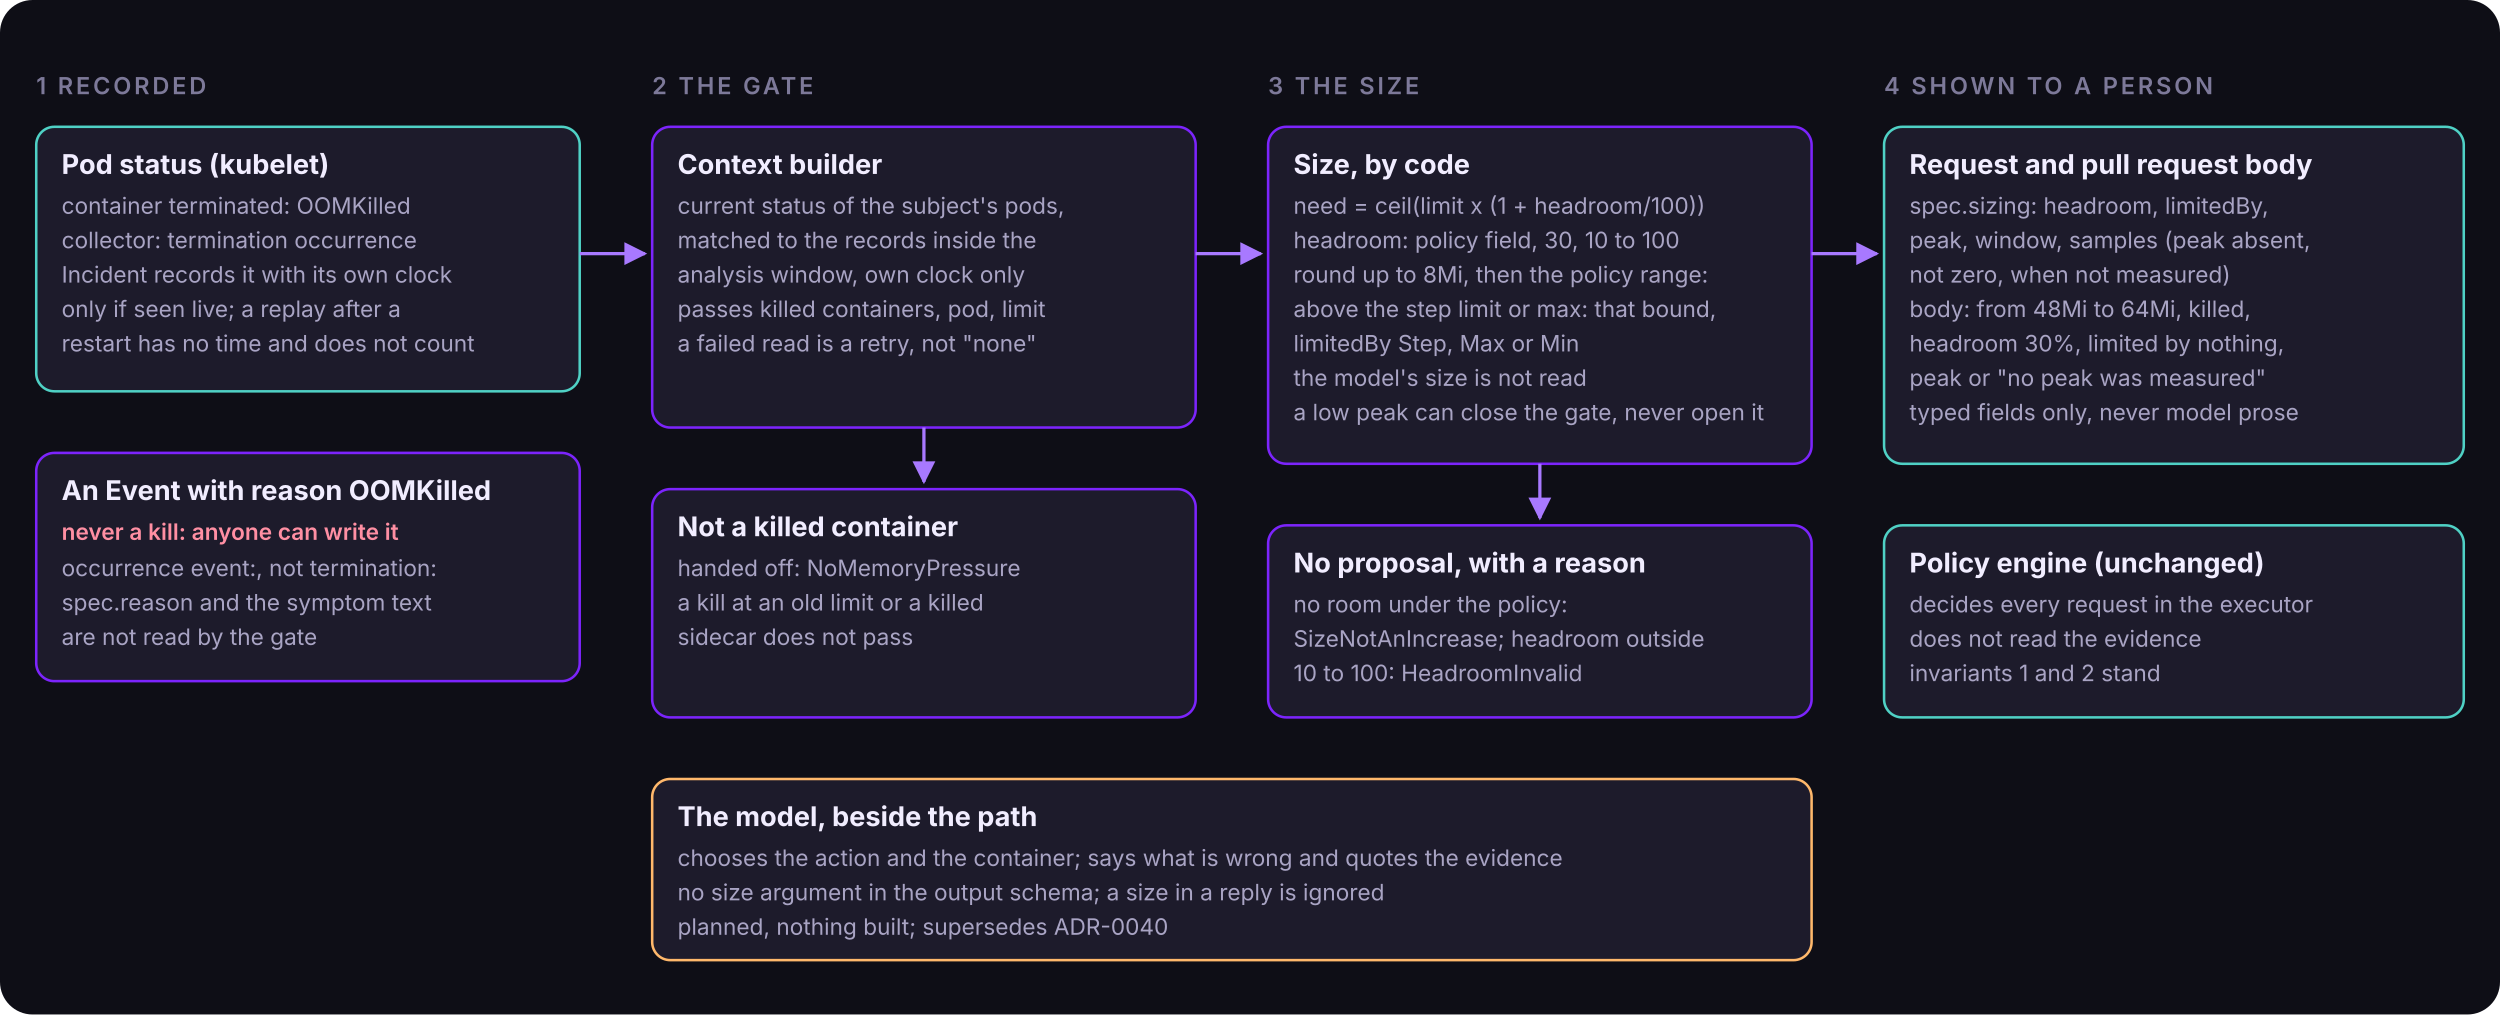
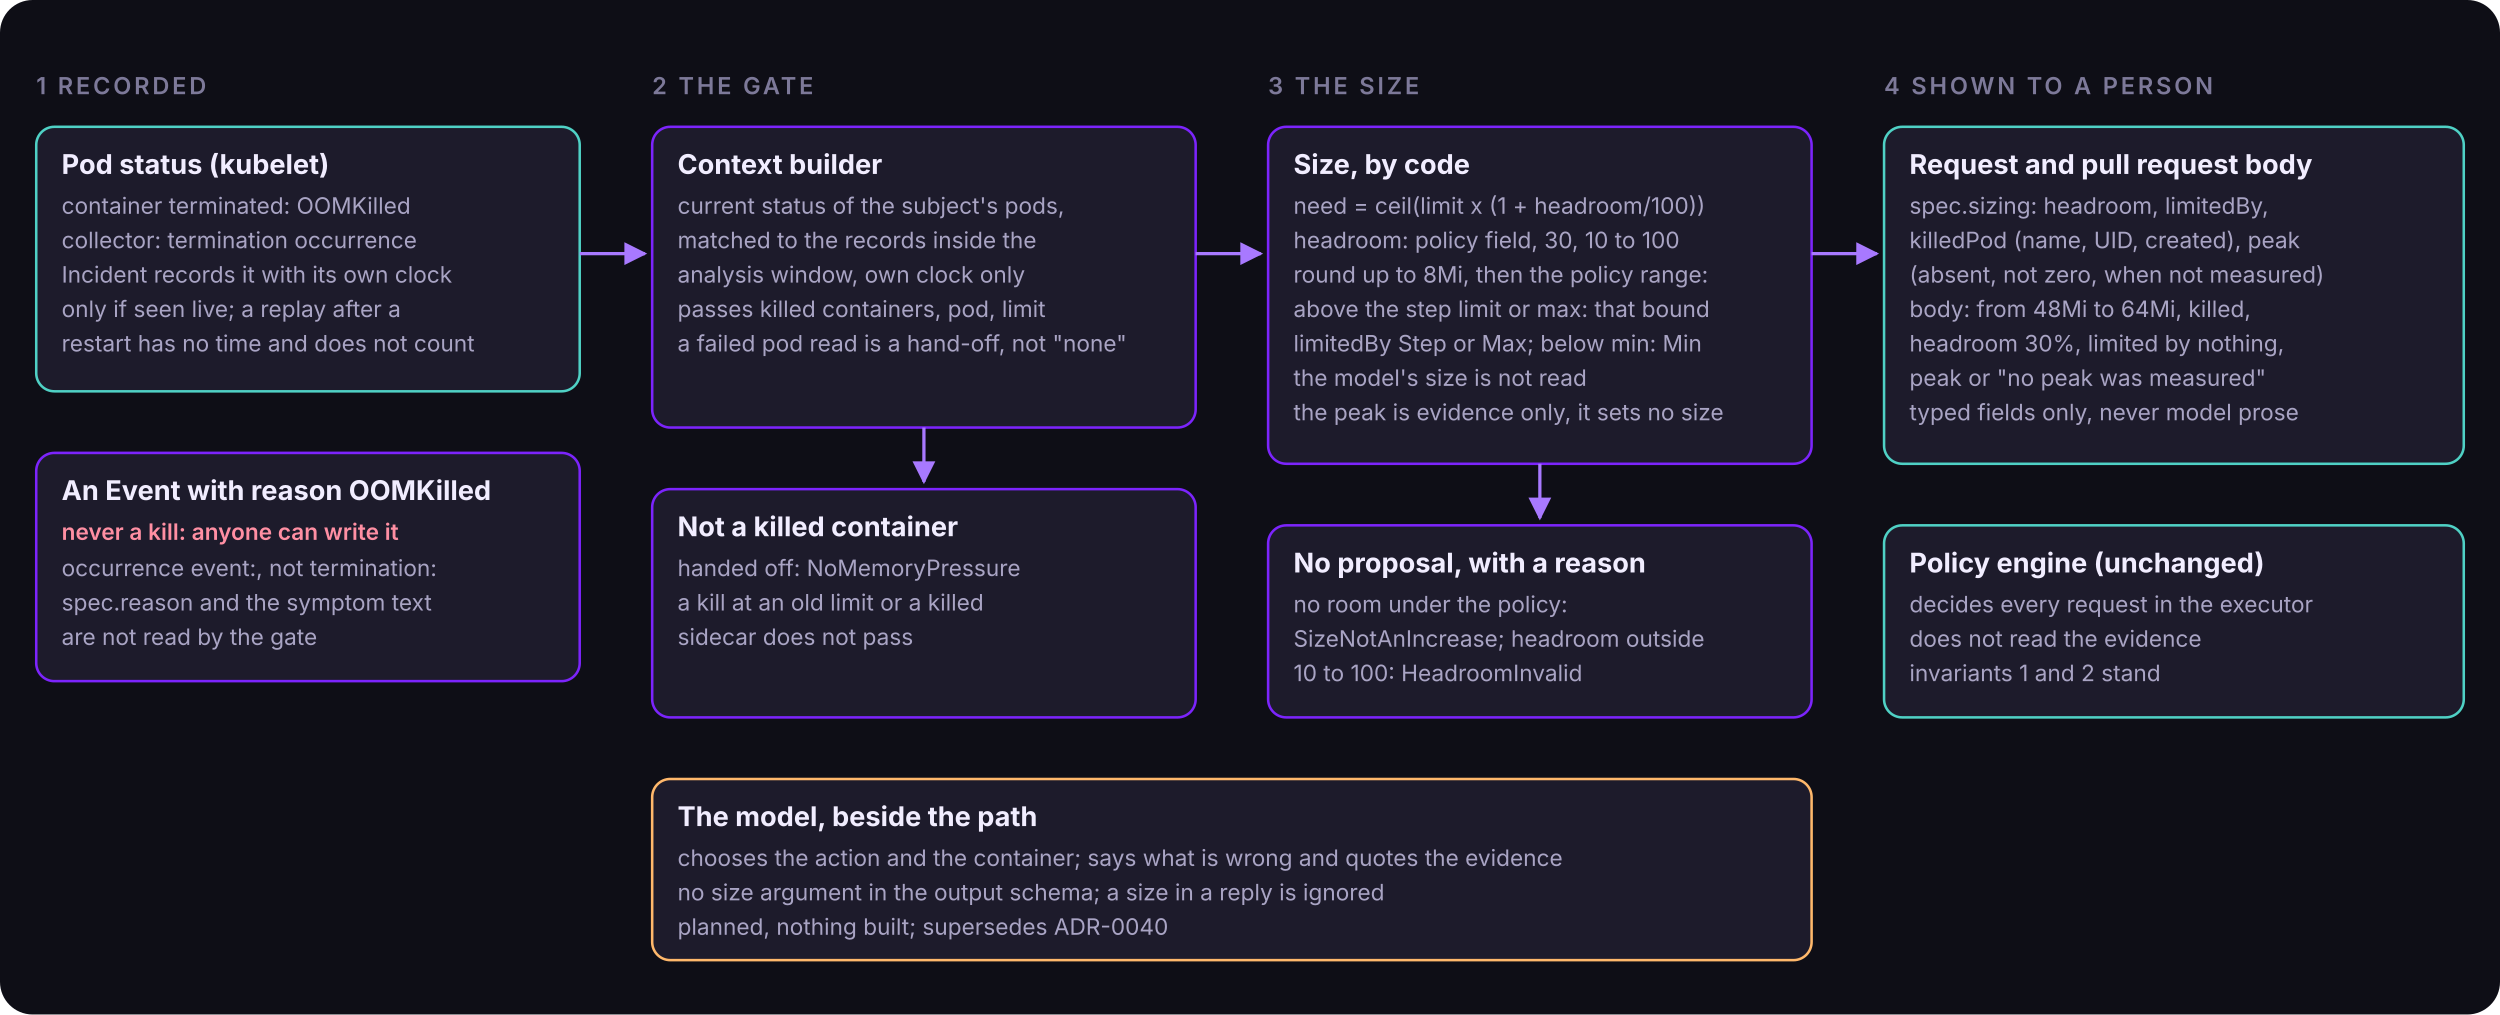
<svg xmlns="http://www.w3.org/2000/svg" viewBox="0 0 1380 560" role="img" aria-labelledby="t d" font-family="Inter, 'Segoe UI', system-ui, -apple-system, sans-serif">
  <defs>
    <marker id="a" viewBox="0 0 10 10" refX="9" refY="5" markerWidth="7" markerHeight="7" orient="auto-start-reverse">
      <path d="M0 0 10 5 0 10z" fill="#a879ff" />
    </marker>
    <style>
.bt{fill:#1d1b2b;stroke:#7c24fc;stroke-width:1.4}
.ext{fill:#1d1b2b;stroke:#4fd1c5;stroke-width:1.4}
.mdl{fill:#1d1b2b;stroke:#ffb86b;stroke-width:1.4}
.lanet{fill:#7d7999;font-size:13px;font-weight:600;letter-spacing:.12em}
.h{fill:#f1edff;font-size:15px;font-weight:650}
.s{fill:#a9a4c4;font-size:12.5px}
.no{fill:#ff8fa3;font-size:12.5px;font-weight:600}
.fb{stroke:#a879ff;stroke-width:1.8;fill:none}
</style>
  </defs>
  <rect width="1380" height="560" rx="18" fill="#0e0e16" />
  <text class="lanet" x="20" y="52">1  RECORDED</text>
  <text class="lanet" x="360" y="52">2  THE GATE</text>
  <text class="lanet" x="700" y="52">3  THE SIZE</text>
  <text class="lanet" x="1040" y="52">4  SHOWN TO A PERSON</text>
  <rect class="ext" x="20" y="70" width="300" height="146" rx="10" />
  <text class="h" x="34" y="96">Pod status (kubelet)</text>
  <text class="s" x="34" y="118">container terminated: OOMKilled</text>
  <text class="s" x="34" y="137">collector: termination occurrence</text>
  <text class="s" x="34" y="156">Incident records it with its own clock</text>
  <text class="s" x="34" y="175">only if seen live; a replay after a</text>
  <text class="s" x="34" y="194">restart has no time and does not count</text>
  <rect class="bt" x="20" y="250" width="300" height="126" rx="10" />
  <text class="h" x="34" y="276">An Event with reason OOMKilled</text>
  <text class="no" x="34" y="298">never a kill: anyone can write it</text>
  <text class="s" x="34" y="318">occurrence event:, not termination:</text>
  <text class="s" x="34" y="337">spec.reason and the symptom text</text>
  <text class="s" x="34" y="356">are not read by the gate</text>
  <rect class="bt" x="360" y="70" width="300" height="166" rx="10" />
  <text class="h" x="374" y="96">Context builder</text>
  <text class="s" x="374" y="118">current status of the subject's pods,</text>
  <text class="s" x="374" y="137">matched to the records inside the</text>
  <text class="s" x="374" y="156">analysis window, own clock only</text>
  <text class="s" x="374" y="175">passes killed containers, pod, limit</text>
-   <text class="s" x="374" y="194">a failed read is a retry, not "none"</text>
+   <text class="s" x="374" y="194">a failed pod read is a hand-off, not "none"</text>
  <rect class="bt" x="360" y="270" width="300" height="126" rx="10" />
  <text class="h" x="374" y="296">Not a killed container</text>
  <text class="s" x="374" y="318">handed off: NoMemoryPressure</text>
  <text class="s" x="374" y="337">a kill at an old limit or a killed</text>
  <text class="s" x="374" y="356">sidecar does not pass</text>
  <path class="fb" d="M320 140 L356 140" marker-end="url(#a)" />
  <path class="fb" d="M510 236 L510 266" marker-end="url(#a)" />
  <rect class="bt" x="700" y="70" width="300" height="186" rx="10" />
  <text class="h" x="714" y="96">Size, by code</text>
  <text class="s" x="714" y="118">need = ceil(limit x (1 + headroom/100))</text>
  <text class="s" x="714" y="137">headroom: policy field, 30, 10 to 100</text>
  <text class="s" x="714" y="156">round up to 8Mi, then the policy range:</text>
-   <text class="s" x="714" y="175">above the step limit or max: that bound,</text>
-   <text class="s" x="714" y="194">limitedBy Step, Max or Min</text>
+   <text class="s" x="714" y="175">above the step limit or max: that bound</text>
+   <text class="s" x="714" y="194">limitedBy Step or Max; below min: Min</text>
  <text class="s" x="714" y="213">the model's size is not read</text>
-   <text class="s" x="714" y="232">a low peak can close the gate, never open it</text>
+   <text class="s" x="714" y="232">the peak is evidence only, it sets no size</text>
  <rect class="bt" x="700" y="290" width="300" height="106" rx="10" />
  <text class="h" x="714" y="316">No proposal, with a reason</text>
  <text class="s" x="714" y="338">no room under the policy:</text>
  <text class="s" x="714" y="357">SizeNotAnIncrease; headroom outside</text>
  <text class="s" x="714" y="376">10 to 100: HeadroomInvalid</text>
  <path class="fb" d="M660 140 L696 140" marker-end="url(#a)" />
  <path class="fb" d="M850 256 L850 286" marker-end="url(#a)" />
  <rect class="ext" x="1040" y="70" width="320" height="186" rx="10" />
  <text class="h" x="1054" y="96">Request and pull request body</text>
  <text class="s" x="1054" y="118">spec.sizing: headroom, limitedBy,</text>
-   <text class="s" x="1054" y="137">peak, window, samples (peak absent,</text>
-   <text class="s" x="1054" y="156">not zero, when not measured)</text>
+   <text class="s" x="1054" y="137">killedPod (name, UID, created), peak</text>
+   <text class="s" x="1054" y="156">(absent, not zero, when not measured)</text>
  <text class="s" x="1054" y="175">body: from 48Mi to 64Mi, killed,</text>
  <text class="s" x="1054" y="194">headroom 30%, limited by nothing,</text>
  <text class="s" x="1054" y="213">peak or "no peak was measured"</text>
  <text class="s" x="1054" y="232">typed fields only, never model prose</text>
  <rect class="ext" x="1040" y="290" width="320" height="106" rx="10" />
  <text class="h" x="1054" y="316">Policy engine (unchanged)</text>
  <text class="s" x="1054" y="338">decides every request in the executor</text>
  <text class="s" x="1054" y="357">does not read the evidence</text>
  <text class="s" x="1054" y="376">invariants 1 and 2 stand</text>
  <path class="fb" d="M1000 140 L1036 140" marker-end="url(#a)" />
  <rect class="mdl" x="360" y="430" width="640" height="100" rx="10" />
  <text class="h" x="374" y="456">The model, beside the path</text>
  <text class="s" x="374" y="478">chooses the action and the container; says what is wrong and quotes the evidence</text>
  <text class="s" x="374" y="497">no size argument in the output schema; a size in a reply is ignored</text>
  <text class="s" x="374" y="516">planned, nothing built; supersedes ADR-0040</text>
</svg>
